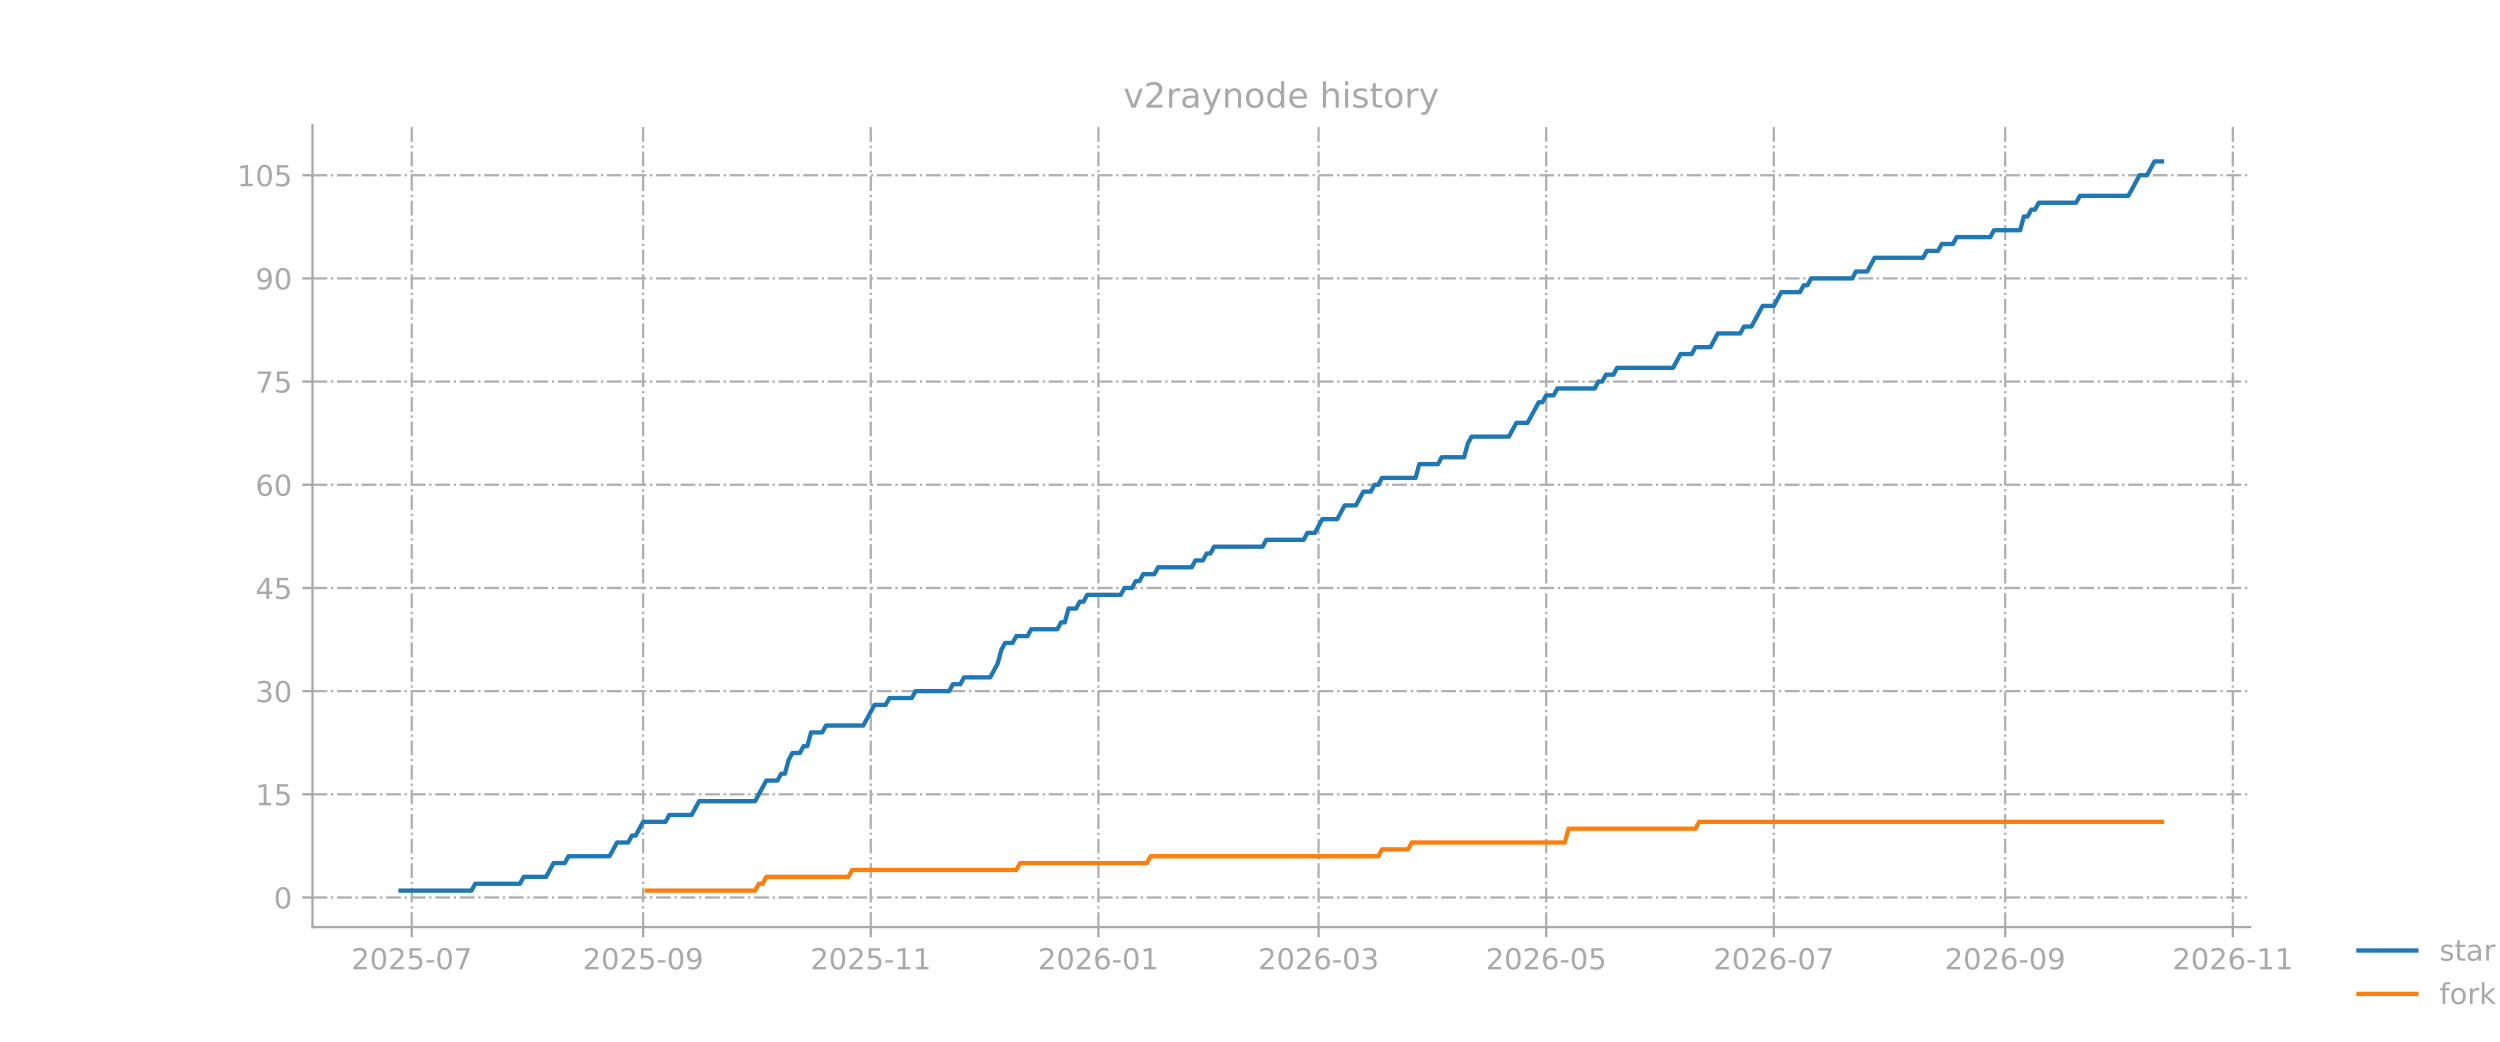
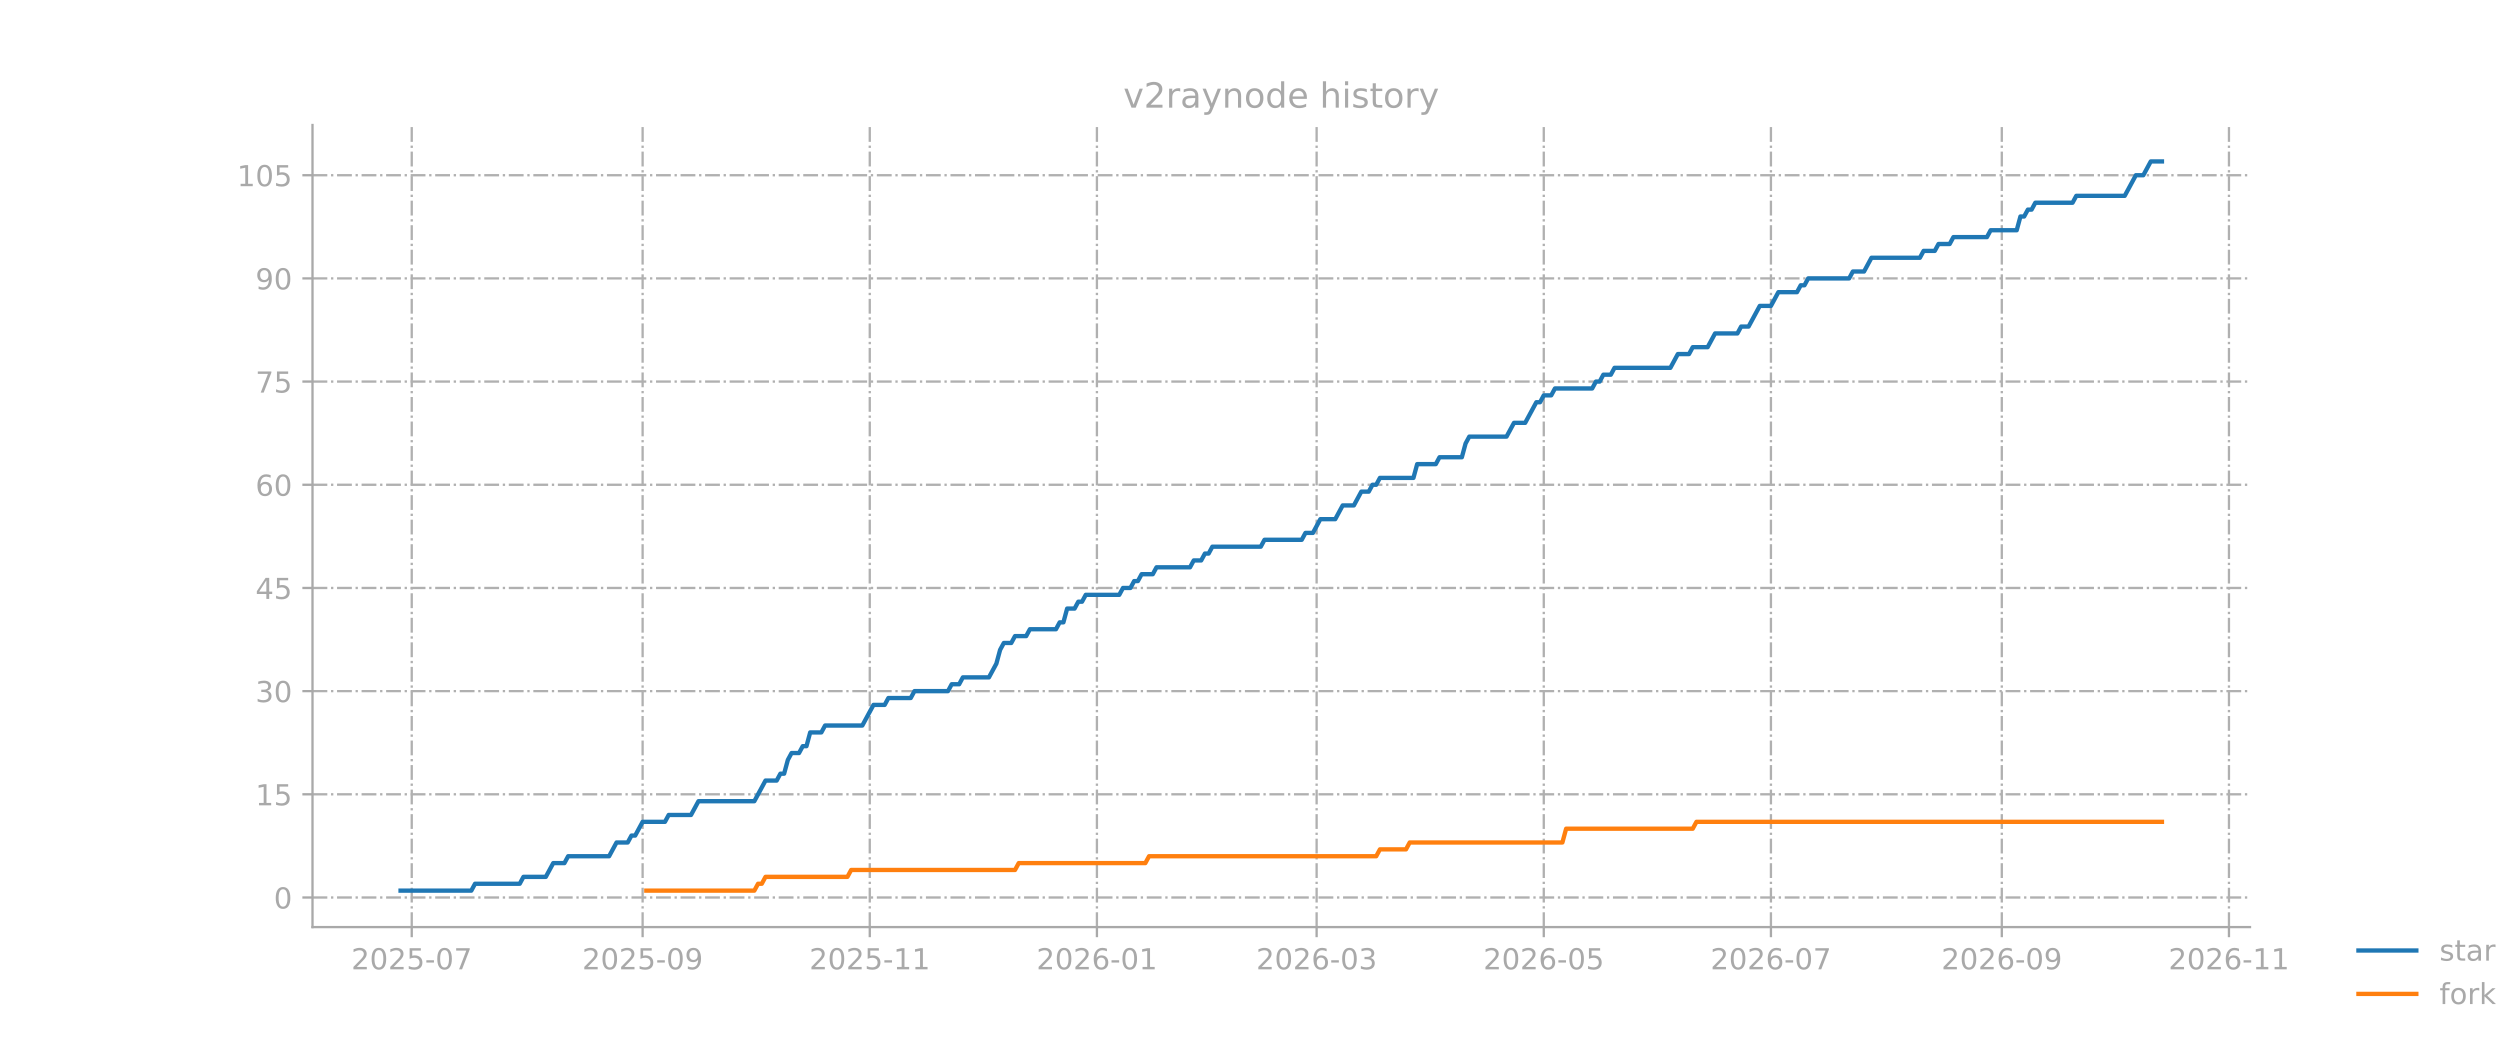
<svg xmlns="http://www.w3.org/2000/svg" xmlns:xlink="http://www.w3.org/1999/xlink" width="864pt" height="360pt" viewBox="0 0 864 360" version="1.1">
  <defs>
    <style type="text/css">*{stroke-linejoin: round; stroke-linecap: butt}</style>
  </defs>
  <g id="figure_1">
    <g id="patch_1">
      <path d="M 0 360  L 864 360  L 864 0  L 0 0  L 0 360  z " style="fill: none; opacity: 0" />
    </g>
    <g id="axes_1">
      <g id="patch_2">
        <path d="M 108 320.4  L 777.6 320.4  L 777.6 43.2  L 108 43.2  L 108 320.4  z " style="fill: none; opacity: 0" />
      </g>
      <g id="matplotlib.axis_1">
        <g id="xtick_1">
          <g id="line2d_1">
-             <path d="M 142.305 320.4  L 142.305 43.2  " clip-path="url(#p304d01176b)" style="fill: none; stroke-dasharray: 5.12,1.28,0.8,1.28; stroke-dashoffset: 0; stroke: #b0b0b0; stroke-width: 0.8" />
+             <path d="M 142.297 320.4  L 142.297 43.2  " clip-path="url(#p9e0314205c)" style="fill: none; stroke-dasharray: 5.12,1.28,0.8,1.28; stroke-dashoffset: 0; stroke: #b0b0b0; stroke-width: 0.8" />
          </g>
          <g id="line2d_2">
            <defs>
-               <path id="mc035b3e7a2" d="M 0 0  L 0 3.5  " style="stroke: #a9a9a9; stroke-width: 0.8" />
+               <path id="m256e6720f9" d="M 0 0  L 0 3.5  " style="stroke: #a9a9a9; stroke-width: 0.8" />
            </defs>
            <g>
-               <use xlink:href="#mc035b3e7a2" x="142.305" y="320.4" style="fill: #a9a9a9; stroke: #a9a9a9; stroke-width: 0.8" />
+               <use xlink:href="#m256e6720f9" x="142.297" y="320.4" style="fill: #a9a9a9; stroke: #a9a9a9; stroke-width: 0.8" />
            </g>
          </g>
          <g id="text_1">
-             <g style="fill: #a9a9a9" transform="translate(121.414 334.9977) scale(0.1 -0.1)">
+             <g style="fill: #a9a9a9" transform="translate(121.4058 334.9977) scale(0.1 -0.1)">
              <defs>
                <path id="DejaVuSans-15" d="M 1228 531  L 3431 531  L 3431 0  L 469 0  L 469 531  Q 828 903 1448 1529  Q 2069 2156 2228 2338  Q 2531 2678 2651 2914  Q 2772 3150 2772 3378  Q 2772 3750 2511 3984  Q 2250 4219 1831 4219  Q 1534 4219 1204 4116  Q 875 4013 500 3803  L 500 4441  Q 881 4594 1212 4672  Q 1544 4750 1819 4750  Q 2544 4750 2975 4387  Q 3406 4025 3406 3419  Q 3406 3131 3298 2873  Q 3191 2616 2906 2266  Q 2828 2175 2409 1742  Q 1991 1309 1228 531  z " transform="scale(0.015625)" />
                <path id="DejaVuSans-13" d="M 2034 4250  Q 1547 4250 1301 3770  Q 1056 3291 1056 2328  Q 1056 1369 1301 889  Q 1547 409 2034 409  Q 2525 409 2770 889  Q 3016 1369 3016 2328  Q 3016 3291 2770 3770  Q 2525 4250 2034 4250  z M 2034 4750  Q 2819 4750 3233 4129  Q 3647 3509 3647 2328  Q 3647 1150 3233 529  Q 2819 -91 2034 -91  Q 1250 -91 836 529  Q 422 1150 422 2328  Q 422 3509 836 4129  Q 1250 4750 2034 4750  z " transform="scale(0.015625)" />
                <path id="DejaVuSans-18" d="M 691 4666  L 3169 4666  L 3169 4134  L 1269 4134  L 1269 2991  Q 1406 3038 1543 3061  Q 1681 3084 1819 3084  Q 2600 3084 3056 2656  Q 3513 2228 3513 1497  Q 3513 744 3044 326  Q 2575 -91 1722 -91  Q 1428 -91 1123 -41  Q 819 9 494 109  L 494 744  Q 775 591 1075 516  Q 1375 441 1709 441  Q 2250 441 2565 725  Q 2881 1009 2881 1497  Q 2881 1984 2565 2268  Q 2250 2553 1709 2553  Q 1456 2553 1204 2497  Q 953 2441 691 2322  L 691 4666  z " transform="scale(0.015625)" />
                <path id="DejaVuSans-10" d="M 313 2009  L 1997 2009  L 1997 1497  L 313 1497  L 313 2009  z " transform="scale(0.015625)" />
                <path id="DejaVuSans-1a" d="M 525 4666  L 3525 4666  L 3525 4397  L 1831 0  L 1172 0  L 2766 4134  L 525 4134  L 525 4666  z " transform="scale(0.015625)" />
              </defs>
              <use xlink:href="#DejaVuSans-15" />
              <use xlink:href="#DejaVuSans-13" transform="translate(63.625 0)" />
              <use xlink:href="#DejaVuSans-15" transform="translate(127.25 0)" />
              <use xlink:href="#DejaVuSans-18" transform="translate(190.875 0)" />
              <use xlink:href="#DejaVuSans-10" transform="translate(254.5 0)" />
              <use xlink:href="#DejaVuSans-13" transform="translate(290.5781 0)" />
              <use xlink:href="#DejaVuSans-1a" transform="translate(354.2031 0)" />
            </g>
          </g>
        </g>
        <g id="xtick_2">
          <g id="line2d_3">
-             <path d="M 222.265 320.4  L 222.265 43.2  " clip-path="url(#p304d01176b)" style="fill: none; stroke-dasharray: 5.12,1.28,0.8,1.28; stroke-dashoffset: 0; stroke: #b0b0b0; stroke-width: 0.8" />
+             <path d="M 222.088 320.4  L 222.088 43.2  " clip-path="url(#p9e0314205c)" style="fill: none; stroke-dasharray: 5.12,1.28,0.8,1.28; stroke-dashoffset: 0; stroke: #b0b0b0; stroke-width: 0.8" />
          </g>
          <g id="line2d_4">
            <g>
-               <use xlink:href="#mc035b3e7a2" x="222.265" y="320.4" style="fill: #a9a9a9; stroke: #a9a9a9; stroke-width: 0.8" />
+               <use xlink:href="#m256e6720f9" x="222.088" y="320.4" style="fill: #a9a9a9; stroke: #a9a9a9; stroke-width: 0.8" />
            </g>
          </g>
          <g id="text_2">
-             <g style="fill: #a9a9a9" transform="translate(201.3739 334.9977) scale(0.1 -0.1)">
+             <g style="fill: #a9a9a9" transform="translate(201.1967 334.9977) scale(0.1 -0.1)">
              <defs>
                <path id="DejaVuSans-1c" d="M 703 97  L 703 672  Q 941 559 1184 500  Q 1428 441 1663 441  Q 2288 441 2617 861  Q 2947 1281 2994 2138  Q 2813 1869 2534 1725  Q 2256 1581 1919 1581  Q 1219 1581 811 2004  Q 403 2428 403 3163  Q 403 3881 828 4315  Q 1253 4750 1959 4750  Q 2769 4750 3195 4129  Q 3622 3509 3622 2328  Q 3622 1225 3098 567  Q 2575 -91 1691 -91  Q 1453 -91 1209 -44  Q 966 3 703 97  z M 1959 2075  Q 2384 2075 2632 2365  Q 2881 2656 2881 3163  Q 2881 3666 2632 3958  Q 2384 4250 1959 4250  Q 1534 4250 1286 3958  Q 1038 3666 1038 3163  Q 1038 2656 1286 2365  Q 1534 2075 1959 2075  z " transform="scale(0.015625)" />
              </defs>
              <use xlink:href="#DejaVuSans-15" />
              <use xlink:href="#DejaVuSans-13" transform="translate(63.625 0)" />
              <use xlink:href="#DejaVuSans-15" transform="translate(127.25 0)" />
              <use xlink:href="#DejaVuSans-18" transform="translate(190.875 0)" />
              <use xlink:href="#DejaVuSans-10" transform="translate(254.5 0)" />
              <use xlink:href="#DejaVuSans-13" transform="translate(290.5781 0)" />
              <use xlink:href="#DejaVuSans-1c" transform="translate(354.2031 0)" />
            </g>
          </g>
        </g>
        <g id="xtick_3">
          <g id="line2d_5">
-             <path d="M 300.936 320.4  L 300.936 43.2  " clip-path="url(#p304d01176b)" style="fill: none; stroke-dasharray: 5.12,1.28,0.8,1.28; stroke-dashoffset: 0; stroke: #b0b0b0; stroke-width: 0.8" />
+             <path d="M 300.592 320.4  L 300.592 43.2  " clip-path="url(#p9e0314205c)" style="fill: none; stroke-dasharray: 5.12,1.28,0.8,1.28; stroke-dashoffset: 0; stroke: #b0b0b0; stroke-width: 0.8" />
          </g>
          <g id="line2d_6">
            <g>
-               <use xlink:href="#mc035b3e7a2" x="300.936" y="320.4" style="fill: #a9a9a9; stroke: #a9a9a9; stroke-width: 0.8" />
+               <use xlink:href="#m256e6720f9" x="300.592" y="320.4" style="fill: #a9a9a9; stroke: #a9a9a9; stroke-width: 0.8" />
            </g>
          </g>
          <g id="text_3">
-             <g style="fill: #a9a9a9" transform="translate(280.0442 334.9977) scale(0.1 -0.1)">
+             <g style="fill: #a9a9a9" transform="translate(279.7006 334.9977) scale(0.1 -0.1)">
              <defs>
                <path id="DejaVuSans-14" d="M 794 531  L 1825 531  L 1825 4091  L 703 3866  L 703 4441  L 1819 4666  L 2450 4666  L 2450 531  L 3481 531  L 3481 0  L 794 0  L 794 531  z " transform="scale(0.015625)" />
              </defs>
              <use xlink:href="#DejaVuSans-15" />
              <use xlink:href="#DejaVuSans-13" transform="translate(63.625 0)" />
              <use xlink:href="#DejaVuSans-15" transform="translate(127.25 0)" />
              <use xlink:href="#DejaVuSans-18" transform="translate(190.875 0)" />
              <use xlink:href="#DejaVuSans-10" transform="translate(254.5 0)" />
              <use xlink:href="#DejaVuSans-14" transform="translate(290.5781 0)" />
              <use xlink:href="#DejaVuSans-14" transform="translate(354.2031 0)" />
            </g>
          </g>
        </g>
        <g id="xtick_4">
          <g id="line2d_7">
-             <path d="M 379.606 320.4  L 379.606 43.2  " clip-path="url(#p304d01176b)" style="fill: none; stroke-dasharray: 5.12,1.28,0.8,1.28; stroke-dashoffset: 0; stroke: #b0b0b0; stroke-width: 0.8" />
+             <path d="M 379.096 320.4  L 379.096 43.2  " clip-path="url(#p9e0314205c)" style="fill: none; stroke-dasharray: 5.12,1.28,0.8,1.28; stroke-dashoffset: 0; stroke: #b0b0b0; stroke-width: 0.8" />
          </g>
          <g id="line2d_8">
            <g>
-               <use xlink:href="#mc035b3e7a2" x="379.606" y="320.4" style="fill: #a9a9a9; stroke: #a9a9a9; stroke-width: 0.8" />
+               <use xlink:href="#m256e6720f9" x="379.096" y="320.4" style="fill: #a9a9a9; stroke: #a9a9a9; stroke-width: 0.8" />
            </g>
          </g>
          <g id="text_4">
-             <g style="fill: #a9a9a9" transform="translate(358.7144 334.9977) scale(0.1 -0.1)">
+             <g style="fill: #a9a9a9" transform="translate(358.2046 334.9977) scale(0.1 -0.1)">
              <defs>
                <path id="DejaVuSans-19" d="M 2113 2584  Q 1688 2584 1439 2293  Q 1191 2003 1191 1497  Q 1191 994 1439 701  Q 1688 409 2113 409  Q 2538 409 2786 701  Q 3034 994 3034 1497  Q 3034 2003 2786 2293  Q 2538 2584 2113 2584  z M 3366 4563  L 3366 3988  Q 3128 4100 2886 4159  Q 2644 4219 2406 4219  Q 1781 4219 1451 3797  Q 1122 3375 1075 2522  Q 1259 2794 1537 2939  Q 1816 3084 2150 3084  Q 2853 3084 3261 2657  Q 3669 2231 3669 1497  Q 3669 778 3244 343  Q 2819 -91 2113 -91  Q 1303 -91 875 529  Q 447 1150 447 2328  Q 447 3434 972 4092  Q 1497 4750 2381 4750  Q 2619 4750 2861 4703  Q 3103 4656 3366 4563  z " transform="scale(0.015625)" />
              </defs>
              <use xlink:href="#DejaVuSans-15" />
              <use xlink:href="#DejaVuSans-13" transform="translate(63.625 0)" />
              <use xlink:href="#DejaVuSans-15" transform="translate(127.25 0)" />
              <use xlink:href="#DejaVuSans-19" transform="translate(190.875 0)" />
              <use xlink:href="#DejaVuSans-10" transform="translate(254.5 0)" />
              <use xlink:href="#DejaVuSans-13" transform="translate(290.5781 0)" />
              <use xlink:href="#DejaVuSans-14" transform="translate(354.2031 0)" />
            </g>
          </g>
        </g>
        <g id="xtick_5">
          <g id="line2d_9">
-             <path d="M 455.697 320.4  L 455.697 43.2  " clip-path="url(#p304d01176b)" style="fill: none; stroke-dasharray: 5.12,1.28,0.8,1.28; stroke-dashoffset: 0; stroke: #b0b0b0; stroke-width: 0.8" />
+             <path d="M 455.026 320.4  L 455.026 43.2  " clip-path="url(#p9e0314205c)" style="fill: none; stroke-dasharray: 5.12,1.28,0.8,1.28; stroke-dashoffset: 0; stroke: #b0b0b0; stroke-width: 0.8" />
          </g>
          <g id="line2d_10">
            <g>
-               <use xlink:href="#mc035b3e7a2" x="455.697" y="320.4" style="fill: #a9a9a9; stroke: #a9a9a9; stroke-width: 0.8" />
+               <use xlink:href="#m256e6720f9" x="455.026" y="320.4" style="fill: #a9a9a9; stroke: #a9a9a9; stroke-width: 0.8" />
            </g>
          </g>
          <g id="text_5">
-             <g style="fill: #a9a9a9" transform="translate(434.8054 334.9977) scale(0.1 -0.1)">
+             <g style="fill: #a9a9a9" transform="translate(434.1346 334.9977) scale(0.1 -0.1)">
              <defs>
                <path id="DejaVuSans-16" d="M 2597 2516  Q 3050 2419 3304 2112  Q 3559 1806 3559 1356  Q 3559 666 3084 287  Q 2609 -91 1734 -91  Q 1441 -91 1130 -33  Q 819 25 488 141  L 488 750  Q 750 597 1062 519  Q 1375 441 1716 441  Q 2309 441 2620 675  Q 2931 909 2931 1356  Q 2931 1769 2642 2001  Q 2353 2234 1838 2234  L 1294 2234  L 1294 2753  L 1863 2753  Q 2328 2753 2575 2939  Q 2822 3125 2822 3475  Q 2822 3834 2567 4026  Q 2313 4219 1838 4219  Q 1578 4219 1281 4162  Q 984 4106 628 3988  L 628 4550  Q 988 4650 1302 4700  Q 1616 4750 1894 4750  Q 2613 4750 3031 4423  Q 3450 4097 3450 3541  Q 3450 3153 3228 2886  Q 3006 2619 2597 2516  z " transform="scale(0.015625)" />
              </defs>
              <use xlink:href="#DejaVuSans-15" />
              <use xlink:href="#DejaVuSans-13" transform="translate(63.625 0)" />
              <use xlink:href="#DejaVuSans-15" transform="translate(127.25 0)" />
              <use xlink:href="#DejaVuSans-19" transform="translate(190.875 0)" />
              <use xlink:href="#DejaVuSans-10" transform="translate(254.5 0)" />
              <use xlink:href="#DejaVuSans-13" transform="translate(290.5781 0)" />
              <use xlink:href="#DejaVuSans-16" transform="translate(354.2031 0)" />
            </g>
          </g>
        </g>
        <g id="xtick_6">
          <g id="line2d_11">
-             <path d="M 534.367 320.4  L 534.367 43.2  " clip-path="url(#p304d01176b)" style="fill: none; stroke-dasharray: 5.12,1.28,0.8,1.28; stroke-dashoffset: 0; stroke: #b0b0b0; stroke-width: 0.8" />
+             <path d="M 533.53 320.4  L 533.53 43.2  " clip-path="url(#p9e0314205c)" style="fill: none; stroke-dasharray: 5.12,1.28,0.8,1.28; stroke-dashoffset: 0; stroke: #b0b0b0; stroke-width: 0.8" />
          </g>
          <g id="line2d_12">
            <g>
-               <use xlink:href="#mc035b3e7a2" x="534.367" y="320.4" style="fill: #a9a9a9; stroke: #a9a9a9; stroke-width: 0.8" />
+               <use xlink:href="#m256e6720f9" x="533.53" y="320.4" style="fill: #a9a9a9; stroke: #a9a9a9; stroke-width: 0.8" />
            </g>
          </g>
          <g id="text_6">
-             <g style="fill: #a9a9a9" transform="translate(513.4756 334.9977) scale(0.1 -0.1)">
+             <g style="fill: #a9a9a9" transform="translate(512.6386 334.9977) scale(0.1 -0.1)">
              <use xlink:href="#DejaVuSans-15" />
              <use xlink:href="#DejaVuSans-13" transform="translate(63.625 0)" />
              <use xlink:href="#DejaVuSans-15" transform="translate(127.25 0)" />
              <use xlink:href="#DejaVuSans-19" transform="translate(190.875 0)" />
              <use xlink:href="#DejaVuSans-10" transform="translate(254.5 0)" />
              <use xlink:href="#DejaVuSans-13" transform="translate(290.5781 0)" />
              <use xlink:href="#DejaVuSans-18" transform="translate(354.2031 0)" />
            </g>
          </g>
        </g>
        <g id="xtick_7">
          <g id="line2d_13">
-             <path d="M 613.037 320.4  L 613.037 43.2  " clip-path="url(#p304d01176b)" style="fill: none; stroke-dasharray: 5.12,1.28,0.8,1.28; stroke-dashoffset: 0; stroke: #b0b0b0; stroke-width: 0.8" />
+             <path d="M 612.034 320.4  L 612.034 43.2  " clip-path="url(#p9e0314205c)" style="fill: none; stroke-dasharray: 5.12,1.28,0.8,1.28; stroke-dashoffset: 0; stroke: #b0b0b0; stroke-width: 0.8" />
          </g>
          <g id="line2d_14">
            <g>
-               <use xlink:href="#mc035b3e7a2" x="613.037" y="320.4" style="fill: #a9a9a9; stroke: #a9a9a9; stroke-width: 0.8" />
+               <use xlink:href="#m256e6720f9" x="612.034" y="320.4" style="fill: #a9a9a9; stroke: #a9a9a9; stroke-width: 0.8" />
            </g>
          </g>
          <g id="text_7">
-             <g style="fill: #a9a9a9" transform="translate(592.1459 334.9977) scale(0.1 -0.1)">
+             <g style="fill: #a9a9a9" transform="translate(591.1425 334.9977) scale(0.1 -0.1)">
              <use xlink:href="#DejaVuSans-15" />
              <use xlink:href="#DejaVuSans-13" transform="translate(63.625 0)" />
              <use xlink:href="#DejaVuSans-15" transform="translate(127.25 0)" />
              <use xlink:href="#DejaVuSans-19" transform="translate(190.875 0)" />
              <use xlink:href="#DejaVuSans-10" transform="translate(254.5 0)" />
              <use xlink:href="#DejaVuSans-13" transform="translate(290.5781 0)" />
              <use xlink:href="#DejaVuSans-1a" transform="translate(354.2031 0)" />
            </g>
          </g>
        </g>
        <g id="xtick_8">
          <g id="line2d_15">
-             <path d="M 692.997 320.4  L 692.997 43.2  " clip-path="url(#p304d01176b)" style="fill: none; stroke-dasharray: 5.12,1.28,0.8,1.28; stroke-dashoffset: 0; stroke: #b0b0b0; stroke-width: 0.8" />
+             <path d="M 691.825 320.4  L 691.825 43.2  " clip-path="url(#p9e0314205c)" style="fill: none; stroke-dasharray: 5.12,1.28,0.8,1.28; stroke-dashoffset: 0; stroke: #b0b0b0; stroke-width: 0.8" />
          </g>
          <g id="line2d_16">
            <g>
-               <use xlink:href="#mc035b3e7a2" x="692.997" y="320.4" style="fill: #a9a9a9; stroke: #a9a9a9; stroke-width: 0.8" />
+               <use xlink:href="#m256e6720f9" x="691.825" y="320.4" style="fill: #a9a9a9; stroke: #a9a9a9; stroke-width: 0.8" />
            </g>
          </g>
          <g id="text_8">
-             <g style="fill: #a9a9a9" transform="translate(672.1058 334.9977) scale(0.1 -0.1)">
+             <g style="fill: #a9a9a9" transform="translate(670.9334 334.9977) scale(0.1 -0.1)">
              <use xlink:href="#DejaVuSans-15" />
              <use xlink:href="#DejaVuSans-13" transform="translate(63.625 0)" />
              <use xlink:href="#DejaVuSans-15" transform="translate(127.25 0)" />
              <use xlink:href="#DejaVuSans-19" transform="translate(190.875 0)" />
              <use xlink:href="#DejaVuSans-10" transform="translate(254.5 0)" />
              <use xlink:href="#DejaVuSans-13" transform="translate(290.5781 0)" />
              <use xlink:href="#DejaVuSans-1c" transform="translate(354.2031 0)" />
            </g>
          </g>
        </g>
        <g id="xtick_9">
          <g id="line2d_17">
-             <path d="M 771.667 320.4  L 771.667 43.2  " clip-path="url(#p304d01176b)" style="fill: none; stroke-dasharray: 5.12,1.28,0.8,1.28; stroke-dashoffset: 0; stroke: #b0b0b0; stroke-width: 0.8" />
+             <path d="M 770.329 320.4  L 770.329 43.2  " clip-path="url(#p9e0314205c)" style="fill: none; stroke-dasharray: 5.12,1.28,0.8,1.28; stroke-dashoffset: 0; stroke: #b0b0b0; stroke-width: 0.8" />
          </g>
          <g id="line2d_18">
            <g>
-               <use xlink:href="#mc035b3e7a2" x="771.667" y="320.4" style="fill: #a9a9a9; stroke: #a9a9a9; stroke-width: 0.8" />
+               <use xlink:href="#m256e6720f9" x="770.329" y="320.4" style="fill: #a9a9a9; stroke: #a9a9a9; stroke-width: 0.8" />
            </g>
          </g>
          <g id="text_9">
-             <g style="fill: #a9a9a9" transform="translate(750.7761 334.9977) scale(0.1 -0.1)">
+             <g style="fill: #a9a9a9" transform="translate(749.4373 334.9977) scale(0.1 -0.1)">
              <use xlink:href="#DejaVuSans-15" />
              <use xlink:href="#DejaVuSans-13" transform="translate(63.625 0)" />
              <use xlink:href="#DejaVuSans-15" transform="translate(127.25 0)" />
              <use xlink:href="#DejaVuSans-19" transform="translate(190.875 0)" />
              <use xlink:href="#DejaVuSans-10" transform="translate(254.5 0)" />
              <use xlink:href="#DejaVuSans-14" transform="translate(290.5781 0)" />
              <use xlink:href="#DejaVuSans-14" transform="translate(354.2031 0)" />
            </g>
          </g>
        </g>
      </g>
      <g id="matplotlib.axis_2">
        <g id="ytick_1">
          <g id="line2d_19">
-             <path d="M 108 310.177  L 777.6 310.177  " clip-path="url(#p304d01176b)" style="fill: none; stroke-dasharray: 5.12,1.28,0.8,1.28; stroke-dashoffset: 0; stroke: #b0b0b0; stroke-width: 0.8" />
+             <path d="M 108 310.177  L 777.6 310.177  " clip-path="url(#p9e0314205c)" style="fill: none; stroke-dasharray: 5.12,1.28,0.8,1.28; stroke-dashoffset: 0; stroke: #b0b0b0; stroke-width: 0.8" />
          </g>
          <g id="line2d_20">
            <defs>
-               <path id="mecc6dc29d4" d="M 0 0  L -3.5 0  " style="stroke: #a9a9a9; stroke-width: 0.8" />
+               <path id="mc4fa1dd717" d="M 0 0  L -3.5 0  " style="stroke: #a9a9a9; stroke-width: 0.8" />
            </defs>
            <g>
-               <use xlink:href="#mecc6dc29d4" x="108" y="310.177" style="fill: #a9a9a9; stroke: #a9a9a9; stroke-width: 0.8" />
+               <use xlink:href="#mc4fa1dd717" x="108" y="310.177" style="fill: #a9a9a9; stroke: #a9a9a9; stroke-width: 0.8" />
            </g>
          </g>
          <g id="text_10">
            <g style="fill: #a9a9a9" transform="translate(94.6375 313.9762) scale(0.1 -0.1)">
              <use xlink:href="#DejaVuSans-13" />
            </g>
          </g>
        </g>
        <g id="ytick_2">
          <g id="line2d_21">
-             <path d="M 108 274.517  L 777.6 274.517  " clip-path="url(#p304d01176b)" style="fill: none; stroke-dasharray: 5.12,1.28,0.8,1.28; stroke-dashoffset: 0; stroke: #b0b0b0; stroke-width: 0.8" />
+             <path d="M 108 274.517  L 777.6 274.517  " clip-path="url(#p9e0314205c)" style="fill: none; stroke-dasharray: 5.12,1.28,0.8,1.28; stroke-dashoffset: 0; stroke: #b0b0b0; stroke-width: 0.8" />
          </g>
          <g id="line2d_22">
            <g>
-               <use xlink:href="#mecc6dc29d4" x="108" y="274.517" style="fill: #a9a9a9; stroke: #a9a9a9; stroke-width: 0.8" />
+               <use xlink:href="#mc4fa1dd717" x="108" y="274.517" style="fill: #a9a9a9; stroke: #a9a9a9; stroke-width: 0.8" />
            </g>
          </g>
          <g id="text_11">
            <g style="fill: #a9a9a9" transform="translate(88.275 278.3158) scale(0.1 -0.1)">
              <use xlink:href="#DejaVuSans-14" />
              <use xlink:href="#DejaVuSans-18" transform="translate(63.625 0)" />
            </g>
          </g>
        </g>
        <g id="ytick_3">
          <g id="line2d_23">
-             <path d="M 108 238.857  L 777.6 238.857  " clip-path="url(#p304d01176b)" style="fill: none; stroke-dasharray: 5.12,1.28,0.8,1.28; stroke-dashoffset: 0; stroke: #b0b0b0; stroke-width: 0.8" />
+             <path d="M 108 238.857  L 777.6 238.857  " clip-path="url(#p9e0314205c)" style="fill: none; stroke-dasharray: 5.12,1.28,0.8,1.28; stroke-dashoffset: 0; stroke: #b0b0b0; stroke-width: 0.8" />
          </g>
          <g id="line2d_24">
            <g>
-               <use xlink:href="#mecc6dc29d4" x="108" y="238.857" style="fill: #a9a9a9; stroke: #a9a9a9; stroke-width: 0.8" />
+               <use xlink:href="#mc4fa1dd717" x="108" y="238.857" style="fill: #a9a9a9; stroke: #a9a9a9; stroke-width: 0.8" />
            </g>
          </g>
          <g id="text_12">
            <g style="fill: #a9a9a9" transform="translate(88.275 242.6554) scale(0.1 -0.1)">
              <use xlink:href="#DejaVuSans-16" />
              <use xlink:href="#DejaVuSans-13" transform="translate(63.625 0)" />
            </g>
          </g>
        </g>
        <g id="ytick_4">
          <g id="line2d_25">
-             <path d="M 108 203.196  L 777.6 203.196  " clip-path="url(#p304d01176b)" style="fill: none; stroke-dasharray: 5.12,1.28,0.8,1.28; stroke-dashoffset: 0; stroke: #b0b0b0; stroke-width: 0.8" />
+             <path d="M 108 203.196  L 777.6 203.196  " clip-path="url(#p9e0314205c)" style="fill: none; stroke-dasharray: 5.12,1.28,0.8,1.28; stroke-dashoffset: 0; stroke: #b0b0b0; stroke-width: 0.8" />
          </g>
          <g id="line2d_26">
            <g>
-               <use xlink:href="#mecc6dc29d4" x="108" y="203.196" style="fill: #a9a9a9; stroke: #a9a9a9; stroke-width: 0.8" />
+               <use xlink:href="#mc4fa1dd717" x="108" y="203.196" style="fill: #a9a9a9; stroke: #a9a9a9; stroke-width: 0.8" />
            </g>
          </g>
          <g id="text_13">
            <g style="fill: #a9a9a9" transform="translate(88.275 206.9951) scale(0.1 -0.1)">
              <defs>
                <path id="DejaVuSans-17" d="M 2419 4116  L 825 1625  L 2419 1625  L 2419 4116  z M 2253 4666  L 3047 4666  L 3047 1625  L 3713 1625  L 3713 1100  L 3047 1100  L 3047 0  L 2419 0  L 2419 1100  L 313 1100  L 313 1709  L 2253 4666  z " transform="scale(0.015625)" />
              </defs>
              <use xlink:href="#DejaVuSans-17" />
              <use xlink:href="#DejaVuSans-18" transform="translate(63.625 0)" />
            </g>
          </g>
        </g>
        <g id="ytick_5">
          <g id="line2d_27">
-             <path d="M 108 167.536  L 777.6 167.536  " clip-path="url(#p304d01176b)" style="fill: none; stroke-dasharray: 5.12,1.28,0.8,1.28; stroke-dashoffset: 0; stroke: #b0b0b0; stroke-width: 0.8" />
+             <path d="M 108 167.536  L 777.6 167.536  " clip-path="url(#p9e0314205c)" style="fill: none; stroke-dasharray: 5.12,1.28,0.8,1.28; stroke-dashoffset: 0; stroke: #b0b0b0; stroke-width: 0.8" />
          </g>
          <g id="line2d_28">
            <g>
-               <use xlink:href="#mecc6dc29d4" x="108" y="167.536" style="fill: #a9a9a9; stroke: #a9a9a9; stroke-width: 0.8" />
+               <use xlink:href="#mc4fa1dd717" x="108" y="167.536" style="fill: #a9a9a9; stroke: #a9a9a9; stroke-width: 0.8" />
            </g>
          </g>
          <g id="text_14">
            <g style="fill: #a9a9a9" transform="translate(88.275 171.3347) scale(0.1 -0.1)">
              <use xlink:href="#DejaVuSans-19" />
              <use xlink:href="#DejaVuSans-13" transform="translate(63.625 0)" />
            </g>
          </g>
        </g>
        <g id="ytick_6">
          <g id="line2d_29">
-             <path d="M 108 131.875  L 777.6 131.875  " clip-path="url(#p304d01176b)" style="fill: none; stroke-dasharray: 5.12,1.28,0.8,1.28; stroke-dashoffset: 0; stroke: #b0b0b0; stroke-width: 0.8" />
+             <path d="M 108 131.875  L 777.6 131.875  " clip-path="url(#p9e0314205c)" style="fill: none; stroke-dasharray: 5.12,1.28,0.8,1.28; stroke-dashoffset: 0; stroke: #b0b0b0; stroke-width: 0.8" />
          </g>
          <g id="line2d_30">
            <g>
-               <use xlink:href="#mecc6dc29d4" x="108" y="131.875" style="fill: #a9a9a9; stroke: #a9a9a9; stroke-width: 0.8" />
+               <use xlink:href="#mc4fa1dd717" x="108" y="131.875" style="fill: #a9a9a9; stroke: #a9a9a9; stroke-width: 0.8" />
            </g>
          </g>
          <g id="text_15">
            <g style="fill: #a9a9a9" transform="translate(88.275 135.6743) scale(0.1 -0.1)">
              <use xlink:href="#DejaVuSans-1a" />
              <use xlink:href="#DejaVuSans-18" transform="translate(63.625 0)" />
            </g>
          </g>
        </g>
        <g id="ytick_7">
          <g id="line2d_31">
-             <path d="M 108 96.215  L 777.6 96.215  " clip-path="url(#p304d01176b)" style="fill: none; stroke-dasharray: 5.12,1.28,0.8,1.28; stroke-dashoffset: 0; stroke: #b0b0b0; stroke-width: 0.8" />
+             <path d="M 108 96.215  L 777.6 96.215  " clip-path="url(#p9e0314205c)" style="fill: none; stroke-dasharray: 5.12,1.28,0.8,1.28; stroke-dashoffset: 0; stroke: #b0b0b0; stroke-width: 0.8" />
          </g>
          <g id="line2d_32">
            <g>
-               <use xlink:href="#mecc6dc29d4" x="108" y="96.215" style="fill: #a9a9a9; stroke: #a9a9a9; stroke-width: 0.8" />
+               <use xlink:href="#mc4fa1dd717" x="108" y="96.215" style="fill: #a9a9a9; stroke: #a9a9a9; stroke-width: 0.8" />
            </g>
          </g>
          <g id="text_16">
            <g style="fill: #a9a9a9" transform="translate(88.275 100.0139) scale(0.1 -0.1)">
              <use xlink:href="#DejaVuSans-1c" />
              <use xlink:href="#DejaVuSans-13" transform="translate(63.625 0)" />
            </g>
          </g>
        </g>
        <g id="ytick_8">
          <g id="line2d_33">
-             <path d="M 108 60.555  L 777.6 60.555  " clip-path="url(#p304d01176b)" style="fill: none; stroke-dasharray: 5.12,1.28,0.8,1.28; stroke-dashoffset: 0; stroke: #b0b0b0; stroke-width: 0.8" />
+             <path d="M 108 60.555  L 777.6 60.555  " clip-path="url(#p9e0314205c)" style="fill: none; stroke-dasharray: 5.12,1.28,0.8,1.28; stroke-dashoffset: 0; stroke: #b0b0b0; stroke-width: 0.8" />
          </g>
          <g id="line2d_34">
            <g>
-               <use xlink:href="#mecc6dc29d4" x="108" y="60.555" style="fill: #a9a9a9; stroke: #a9a9a9; stroke-width: 0.8" />
+               <use xlink:href="#mc4fa1dd717" x="108" y="60.555" style="fill: #a9a9a9; stroke: #a9a9a9; stroke-width: 0.8" />
            </g>
          </g>
          <g id="text_17">
            <g style="fill: #a9a9a9" transform="translate(81.9125 64.35354) scale(0.1 -0.1)">
              <use xlink:href="#DejaVuSans-14" />
              <use xlink:href="#DejaVuSans-13" transform="translate(63.625 0)" />
              <use xlink:href="#DejaVuSans-18" transform="translate(127.25 0)" />
            </g>
          </g>
        </g>
      </g>
      <g id="line2d_35">
-         <path d="M 138.436 307.8  L 162.94 307.8  L 164.23 305.423  L 179.706 305.423  L 180.996 303.045  L 188.734 303.045  L 191.313 298.291  L 195.182 298.291  L 196.472 295.913  L 210.658 295.913  L 213.238 291.158  L 217.107 291.158  L 218.396 288.781  L 219.686 288.781  L 222.265 284.026  L 230.003 284.026  L 231.293 281.649  L 239.031 281.649  L 241.61 276.894  L 260.956 276.894  L 264.825 269.762  L 268.694 269.762  L 269.983 267.385  L 271.273 267.385  L 272.563 262.63  L 273.852 260.253  L 276.432 260.253  L 277.721 257.875  L 279.011 257.875  L 280.301 253.121  L 284.17 253.121  L 285.459 250.743  L 298.356 250.743  L 302.225 243.611  L 306.094 243.611  L 307.384 241.234  L 315.122 241.234  L 316.412 238.857  L 328.019 238.857  L 329.308 236.479  L 331.888 236.479  L 333.178 234.102  L 342.205 234.102  L 344.785 229.347  L 346.074 224.592  L 347.364 222.215  L 349.943 222.215  L 351.233 219.838  L 355.102 219.838  L 356.392 217.46  L 365.419 217.46  L 366.709 215.083  L 367.999 215.083  L 369.288 210.328  L 371.868 210.328  L 373.157 207.951  L 374.447 207.951  L 375.737 205.574  L 387.344 205.574  L 388.634 203.196  L 391.213 203.196  L 392.503 200.819  L 393.792 200.819  L 395.082 198.442  L 398.951 198.442  L 400.241 196.064  L 411.848 196.064  L 413.137 193.687  L 415.717 193.687  L 417.006 191.309  L 418.296 191.309  L 419.586 188.932  L 436.352 188.932  L 437.641 186.555  L 450.538 186.555  L 451.828 184.177  L 454.407 184.177  L 456.986 179.423  L 462.145 179.423  L 464.724 174.668  L 468.594 174.668  L 471.173 169.913  L 473.752 169.913  L 475.042 167.536  L 476.332 167.536  L 477.621 165.158  L 489.228 165.158  L 490.518 160.404  L 496.966 160.404  L 498.256 158.026  L 505.994 158.026  L 507.284 153.272  L 508.573 150.894  L 521.47 150.894  L 524.05 146.14  L 527.919 146.14  L 531.788 139.008  L 533.077 139.008  L 534.367 136.63  L 536.946 136.63  L 538.236 134.253  L 551.133 134.253  L 552.422 131.875  L 553.712 131.875  L 555.002 129.498  L 557.581 129.498  L 558.871 127.121  L 578.216 127.121  L 580.795 122.366  L 584.664 122.366  L 585.954 119.989  L 591.113 119.989  L 593.692 115.234  L 601.43 115.234  L 602.72 112.857  L 605.299 112.857  L 609.168 105.725  L 613.037 105.725  L 615.617 100.97  L 622.065 100.97  L 623.355 98.592  L 624.644 98.592  L 625.934 96.215  L 640.12 96.215  L 641.41 93.838  L 645.279 93.838  L 647.859 89.083  L 664.624 89.083  L 665.914 86.706  L 669.783 86.706  L 671.073 84.328  L 674.942 84.328  L 676.231 81.951  L 687.839 81.951  L 689.128 79.574  L 698.156 79.574  L 699.446 74.819  L 700.735 74.819  L 702.025 72.442  L 703.315 72.442  L 704.604 70.064  L 717.501 70.064  L 718.791 67.687  L 735.557 67.687  L 739.426 60.555  L 742.005 60.555  L 744.584 55.8  L 747.164 55.8  L 747.164 55.8  " clip-path="url(#p304d01176b)" style="fill: none; stroke: #1f77b4; stroke-width: 1.5; stroke-linecap: square" />
+         <path d="M 138.436 307.8  L 162.888 307.8  L 164.175 305.423  L 179.619 305.423  L 180.906 303.045  L 188.627 303.045  L 191.201 298.291  L 195.062 298.291  L 196.349 295.913  L 210.506 295.913  L 213.079 291.158  L 216.94 291.158  L 218.227 288.781  L 219.514 288.781  L 222.088 284.026  L 229.81 284.026  L 231.097 281.649  L 238.818 281.649  L 241.392 276.894  L 260.697 276.894  L 264.557 269.762  L 268.418 269.762  L 269.705 267.385  L 270.992 267.385  L 272.279 262.63  L 273.566 260.253  L 276.14 260.253  L 277.427 257.875  L 278.714 257.875  L 280.001 253.121  L 283.862 253.121  L 285.149 250.743  L 298.018 250.743  L 301.879 243.611  L 305.74 243.611  L 307.027 241.234  L 314.748 241.234  L 316.035 238.857  L 327.618 238.857  L 328.905 236.479  L 331.479 236.479  L 332.766 234.102  L 341.774 234.102  L 344.348 229.347  L 345.635 224.592  L 346.922 222.215  L 349.496 222.215  L 350.783 219.838  L 354.644 219.838  L 355.931 217.46  L 364.94 217.46  L 366.226 215.083  L 367.513 215.083  L 368.8 210.328  L 371.374 210.328  L 372.661 207.951  L 373.948 207.951  L 375.235 205.574  L 386.818 205.574  L 388.105 203.196  L 390.679 203.196  L 391.965 200.819  L 393.252 200.819  L 394.539 198.442  L 398.4 198.442  L 399.687 196.064  L 411.27 196.064  L 412.557 193.687  L 415.131 193.687  L 416.418 191.309  L 417.704 191.309  L 418.991 188.932  L 435.722 188.932  L 437.009 186.555  L 449.878 186.555  L 451.165 184.177  L 453.739 184.177  L 456.313 179.423  L 461.461 179.423  L 464.035 174.668  L 467.896 174.668  L 470.469 169.913  L 473.043 169.913  L 474.33 167.536  L 475.617 167.536  L 476.904 165.158  L 488.487 165.158  L 489.774 160.404  L 496.208 160.404  L 497.495 158.026  L 505.217 158.026  L 506.504 153.272  L 507.791 150.894  L 520.66 150.894  L 523.234 146.14  L 527.095 146.14  L 530.956 139.008  L 532.243 139.008  L 533.53 136.63  L 536.104 136.63  L 537.391 134.253  L 550.26 134.253  L 551.547 131.875  L 552.834 131.875  L 554.121 129.498  L 556.695 129.498  L 557.982 127.121  L 577.286 127.121  L 579.86 122.366  L 583.721 122.366  L 585.008 119.989  L 590.156 119.989  L 592.73 115.234  L 600.451 115.234  L 601.738 112.857  L 604.312 112.857  L 608.173 105.725  L 612.034 105.725  L 614.608 100.97  L 621.043 100.97  L 622.33 98.592  L 623.616 98.592  L 624.903 96.215  L 639.06 96.215  L 640.347 93.838  L 644.208 93.838  L 646.782 89.083  L 663.512 89.083  L 664.799 86.706  L 668.66 86.706  L 669.947 84.328  L 673.807 84.328  L 675.094 81.951  L 686.677 81.951  L 687.964 79.574  L 696.973 79.574  L 698.26 74.819  L 699.546 74.819  L 700.833 72.442  L 702.12 72.442  L 703.407 70.064  L 716.277 70.064  L 717.564 67.687  L 734.294 67.687  L 738.155 60.555  L 740.729 60.555  L 743.303 55.8  L 747.164 55.8  L 747.164 55.8  " clip-path="url(#p9e0314205c)" style="fill: none; stroke: #1f77b4; stroke-width: 1.5; stroke-linecap: square" />
      </g>
      <g id="line2d_36">
-         <path d="M 223.555 307.8  L 260.956 307.8  L 262.245 305.423  L 263.535 305.423  L 264.825 303.045  L 293.198 303.045  L 294.487 300.668  L 351.233 300.668  L 352.523 298.291  L 396.372 298.291  L 397.661 295.913  L 476.332 295.913  L 477.621 293.536  L 486.649 293.536  L 487.939 291.158  L 540.815 291.158  L 542.105 286.404  L 585.954 286.404  L 587.244 284.026  L 747.164 284.026  L 747.164 284.026  " clip-path="url(#p304d01176b)" style="fill: none; stroke: #ff7f0e; stroke-width: 1.5; stroke-linecap: square" />
+         <path d="M 223.375 307.8  L 260.697 307.8  L 261.984 305.423  L 263.27 305.423  L 264.557 303.045  L 292.87 303.045  L 294.157 300.668  L 350.783 300.668  L 352.07 298.291  L 395.826 298.291  L 397.113 295.913  L 475.617 295.913  L 476.904 293.536  L 485.913 293.536  L 487.2 291.158  L 539.965 291.158  L 541.252 286.404  L 585.008 286.404  L 586.295 284.026  L 747.164 284.026  L 747.164 284.026  " clip-path="url(#p9e0314205c)" style="fill: none; stroke: #ff7f0e; stroke-width: 1.5; stroke-linecap: square" />
      </g>
      <g id="patch_3">
        <path d="M 108 320.4  L 108 43.2  " style="fill: none; stroke: #a9a9a9; stroke-width: 0.8; stroke-linejoin: miter; stroke-linecap: square" />
      </g>
      <g id="patch_4">
        <path d="M 777.6 320.4  L 777.6 43.2  " style="fill: none" />
      </g>
      <g id="patch_5">
        <path d="M 108 320.4  L 777.6 320.4  " style="fill: none; stroke: #a9a9a9; stroke-width: 0.8; stroke-linejoin: miter; stroke-linecap: square" />
      </g>
      <g id="patch_6">
        <path d="M 108 43.2  L 777.6 43.2  " style="fill: none" />
      </g>
      <g id="text_18">
        <g style="fill: #a9a9a9" transform="translate(388.2188 37.2) scale(0.12 -0.12)">
          <defs>
            <path id="DejaVuSans-59" d="M 191 3500  L 800 3500  L 1894 563  L 2988 3500  L 3597 3500  L 2284 0  L 1503 0  L 191 3500  z " transform="scale(0.015625)" />
            <path id="DejaVuSans-55" d="M 2631 2963  Q 2534 3019 2420 3045  Q 2306 3072 2169 3072  Q 1681 3072 1420 2755  Q 1159 2438 1159 1844  L 1159 0  L 581 0  L 581 3500  L 1159 3500  L 1159 2956  Q 1341 3275 1631 3429  Q 1922 3584 2338 3584  Q 2397 3584 2469 3576  Q 2541 3569 2628 3553  L 2631 2963  z " transform="scale(0.015625)" />
            <path id="DejaVuSans-44" d="M 2194 1759  Q 1497 1759 1228 1600  Q 959 1441 959 1056  Q 959 750 1161 570  Q 1363 391 1709 391  Q 2188 391 2477 730  Q 2766 1069 2766 1631  L 2766 1759  L 2194 1759  z M 3341 1997  L 3341 0  L 2766 0  L 2766 531  Q 2569 213 2275 61  Q 1981 -91 1556 -91  Q 1019 -91 701 211  Q 384 513 384 1019  Q 384 1609 779 1909  Q 1175 2209 1959 2209  L 2766 2209  L 2766 2266  Q 2766 2663 2505 2880  Q 2244 3097 1772 3097  Q 1472 3097 1187 3025  Q 903 2953 641 2809  L 641 3341  Q 956 3463 1253 3523  Q 1550 3584 1831 3584  Q 2591 3584 2966 3190  Q 3341 2797 3341 1997  z " transform="scale(0.015625)" />
            <path id="DejaVuSans-5c" d="M 2059 -325  Q 1816 -950 1584 -1140  Q 1353 -1331 966 -1331  L 506 -1331  L 506 -850  L 844 -850  Q 1081 -850 1212 -737  Q 1344 -625 1503 -206  L 1606 56  L 191 3500  L 800 3500  L 1894 763  L 2988 3500  L 3597 3500  L 2059 -325  z " transform="scale(0.015625)" />
            <path id="DejaVuSans-51" d="M 3513 2113  L 3513 0  L 2938 0  L 2938 2094  Q 2938 2591 2744 2837  Q 2550 3084 2163 3084  Q 1697 3084 1428 2787  Q 1159 2491 1159 1978  L 1159 0  L 581 0  L 581 3500  L 1159 3500  L 1159 2956  Q 1366 3272 1645 3428  Q 1925 3584 2291 3584  Q 2894 3584 3203 3211  Q 3513 2838 3513 2113  z " transform="scale(0.015625)" />
            <path id="DejaVuSans-52" d="M 1959 3097  Q 1497 3097 1228 2736  Q 959 2375 959 1747  Q 959 1119 1226 758  Q 1494 397 1959 397  Q 2419 397 2687 759  Q 2956 1122 2956 1747  Q 2956 2369 2687 2733  Q 2419 3097 1959 3097  z M 1959 3584  Q 2709 3584 3137 3096  Q 3566 2609 3566 1747  Q 3566 888 3137 398  Q 2709 -91 1959 -91  Q 1206 -91 779 398  Q 353 888 353 1747  Q 353 2609 779 3096  Q 1206 3584 1959 3584  z " transform="scale(0.015625)" />
            <path id="DejaVuSans-47" d="M 2906 2969  L 2906 4863  L 3481 4863  L 3481 0  L 2906 0  L 2906 525  Q 2725 213 2448 61  Q 2172 -91 1784 -91  Q 1150 -91 751 415  Q 353 922 353 1747  Q 353 2572 751 3078  Q 1150 3584 1784 3584  Q 2172 3584 2448 3432  Q 2725 3281 2906 2969  z M 947 1747  Q 947 1113 1208 752  Q 1469 391 1925 391  Q 2381 391 2643 752  Q 2906 1113 2906 1747  Q 2906 2381 2643 2742  Q 2381 3103 1925 3103  Q 1469 3103 1208 2742  Q 947 2381 947 1747  z " transform="scale(0.015625)" />
            <path id="DejaVuSans-48" d="M 3597 1894  L 3597 1613  L 953 1613  Q 991 1019 1311 708  Q 1631 397 2203 397  Q 2534 397 2845 478  Q 3156 559 3463 722  L 3463 178  Q 3153 47 2828 -22  Q 2503 -91 2169 -91  Q 1331 -91 842 396  Q 353 884 353 1716  Q 353 2575 817 3079  Q 1281 3584 2069 3584  Q 2775 3584 3186 3129  Q 3597 2675 3597 1894  z M 3022 2063  Q 3016 2534 2758 2815  Q 2500 3097 2075 3097  Q 1594 3097 1305 2825  Q 1016 2553 972 2059  L 3022 2063  z " transform="scale(0.015625)" />
            <path id="DejaVuSans-3" transform="scale(0.015625)" />
            <path id="DejaVuSans-4b" d="M 3513 2113  L 3513 0  L 2938 0  L 2938 2094  Q 2938 2591 2744 2837  Q 2550 3084 2163 3084  Q 1697 3084 1428 2787  Q 1159 2491 1159 1978  L 1159 0  L 581 0  L 581 4863  L 1159 4863  L 1159 2956  Q 1366 3272 1645 3428  Q 1925 3584 2291 3584  Q 2894 3584 3203 3211  Q 3513 2838 3513 2113  z " transform="scale(0.015625)" />
            <path id="DejaVuSans-4c" d="M 603 3500  L 1178 3500  L 1178 0  L 603 0  L 603 3500  z M 603 4863  L 1178 4863  L 1178 4134  L 603 4134  L 603 4863  z " transform="scale(0.015625)" />
            <path id="DejaVuSans-56" d="M 2834 3397  L 2834 2853  Q 2591 2978 2328 3040  Q 2066 3103 1784 3103  Q 1356 3103 1142 2972  Q 928 2841 928 2578  Q 928 2378 1081 2264  Q 1234 2150 1697 2047  L 1894 2003  Q 2506 1872 2764 1633  Q 3022 1394 3022 966  Q 3022 478 2636 193  Q 2250 -91 1575 -91  Q 1294 -91 989 -36  Q 684 19 347 128  L 347 722  Q 666 556 975 473  Q 1284 391 1588 391  Q 1994 391 2212 530  Q 2431 669 2431 922  Q 2431 1156 2273 1281  Q 2116 1406 1581 1522  L 1381 1569  Q 847 1681 609 1914  Q 372 2147 372 2553  Q 372 3047 722 3315  Q 1072 3584 1716 3584  Q 2034 3584 2315 3537  Q 2597 3491 2834 3397  z " transform="scale(0.015625)" />
            <path id="DejaVuSans-57" d="M 1172 4494  L 1172 3500  L 2356 3500  L 2356 3053  L 1172 3053  L 1172 1153  Q 1172 725 1289 603  Q 1406 481 1766 481  L 2356 481  L 2356 0  L 1766 0  Q 1100 0 847 248  Q 594 497 594 1153  L 594 3053  L 172 3053  L 172 3500  L 594 3500  L 594 4494  L 1172 4494  z " transform="scale(0.015625)" />
          </defs>
          <use xlink:href="#DejaVuSans-59" />
          <use xlink:href="#DejaVuSans-15" transform="translate(59.1875 0)" />
          <use xlink:href="#DejaVuSans-55" transform="translate(122.8125 0)" />
          <use xlink:href="#DejaVuSans-44" transform="translate(163.9219 0)" />
          <use xlink:href="#DejaVuSans-5c" transform="translate(225.2031 0)" />
          <use xlink:href="#DejaVuSans-51" transform="translate(284.3906 0)" />
          <use xlink:href="#DejaVuSans-52" transform="translate(347.7656 0)" />
          <use xlink:href="#DejaVuSans-47" transform="translate(408.9531 0)" />
          <use xlink:href="#DejaVuSans-48" transform="translate(472.4375 0)" />
          <use xlink:href="#DejaVuSans-3" transform="translate(533.9688 0)" />
          <use xlink:href="#DejaVuSans-4b" transform="translate(565.75 0)" />
          <use xlink:href="#DejaVuSans-4c" transform="translate(629.125 0)" />
          <use xlink:href="#DejaVuSans-56" transform="translate(656.9062 0)" />
          <use xlink:href="#DejaVuSans-57" transform="translate(709 0)" />
          <use xlink:href="#DejaVuSans-52" transform="translate(748.2031 0)" />
          <use xlink:href="#DejaVuSans-55" transform="translate(809.3906 0)" />
          <use xlink:href="#DejaVuSans-5c" transform="translate(850.5 0)" />
        </g>
      </g>
      <g id="legend_1">
        <g id="line2d_37">
          <path d="M 815.08 328.498  L 825.08 328.498  L 835.08 328.498  " style="fill: none; stroke: #1f77b4; stroke-width: 1.5; stroke-linecap: square" />
        </g>
        <g id="text_19">
          <g style="fill: #a9a9a9" transform="translate(843.08 331.9984) scale(0.1 -0.1)">
            <use xlink:href="#DejaVuSans-56" />
            <use xlink:href="#DejaVuSans-57" transform="translate(52.09375 0)" />
            <use xlink:href="#DejaVuSans-44" transform="translate(91.29688 0)" />
            <use xlink:href="#DejaVuSans-55" transform="translate(152.5781 0)" />
          </g>
        </g>
        <g id="line2d_38">
          <path d="M 815.08 343.499  L 825.08 343.499  L 835.08 343.499  " style="fill: none; stroke: #ff7f0e; stroke-width: 1.5; stroke-linecap: square" />
        </g>
        <g id="text_20">
          <g style="fill: #a9a9a9" transform="translate(843.08 346.9992) scale(0.1 -0.1)">
            <defs>
              <path id="DejaVuSans-49" d="M 2375 4863  L 2375 4384  L 1825 4384  Q 1516 4384 1395 4259  Q 1275 4134 1275 3809  L 1275 3500  L 2222 3500  L 2222 3053  L 1275 3053  L 1275 0  L 697 0  L 697 3053  L 147 3053  L 147 3500  L 697 3500  L 697 3744  Q 697 4328 969 4595  Q 1241 4863 1831 4863  L 2375 4863  z " transform="scale(0.015625)" />
              <path id="DejaVuSans-4e" d="M 581 4863  L 1159 4863  L 1159 1991  L 2875 3500  L 3609 3500  L 1753 1863  L 3688 0  L 2938 0  L 1159 1709  L 1159 0  L 581 0  L 581 4863  z " transform="scale(0.015625)" />
            </defs>
            <use xlink:href="#DejaVuSans-49" />
            <use xlink:href="#DejaVuSans-52" transform="translate(35.20312 0)" />
            <use xlink:href="#DejaVuSans-55" transform="translate(96.39062 0)" />
            <use xlink:href="#DejaVuSans-4e" transform="translate(137.5 0)" />
          </g>
        </g>
      </g>
    </g>
  </g>
  <defs>
-     <clipPath id="p304d01176b">
+     <clipPath id="p9e0314205c">
      <rect x="108" y="43.2" width="669.6" height="277.2" />
    </clipPath>
  </defs>
</svg>
